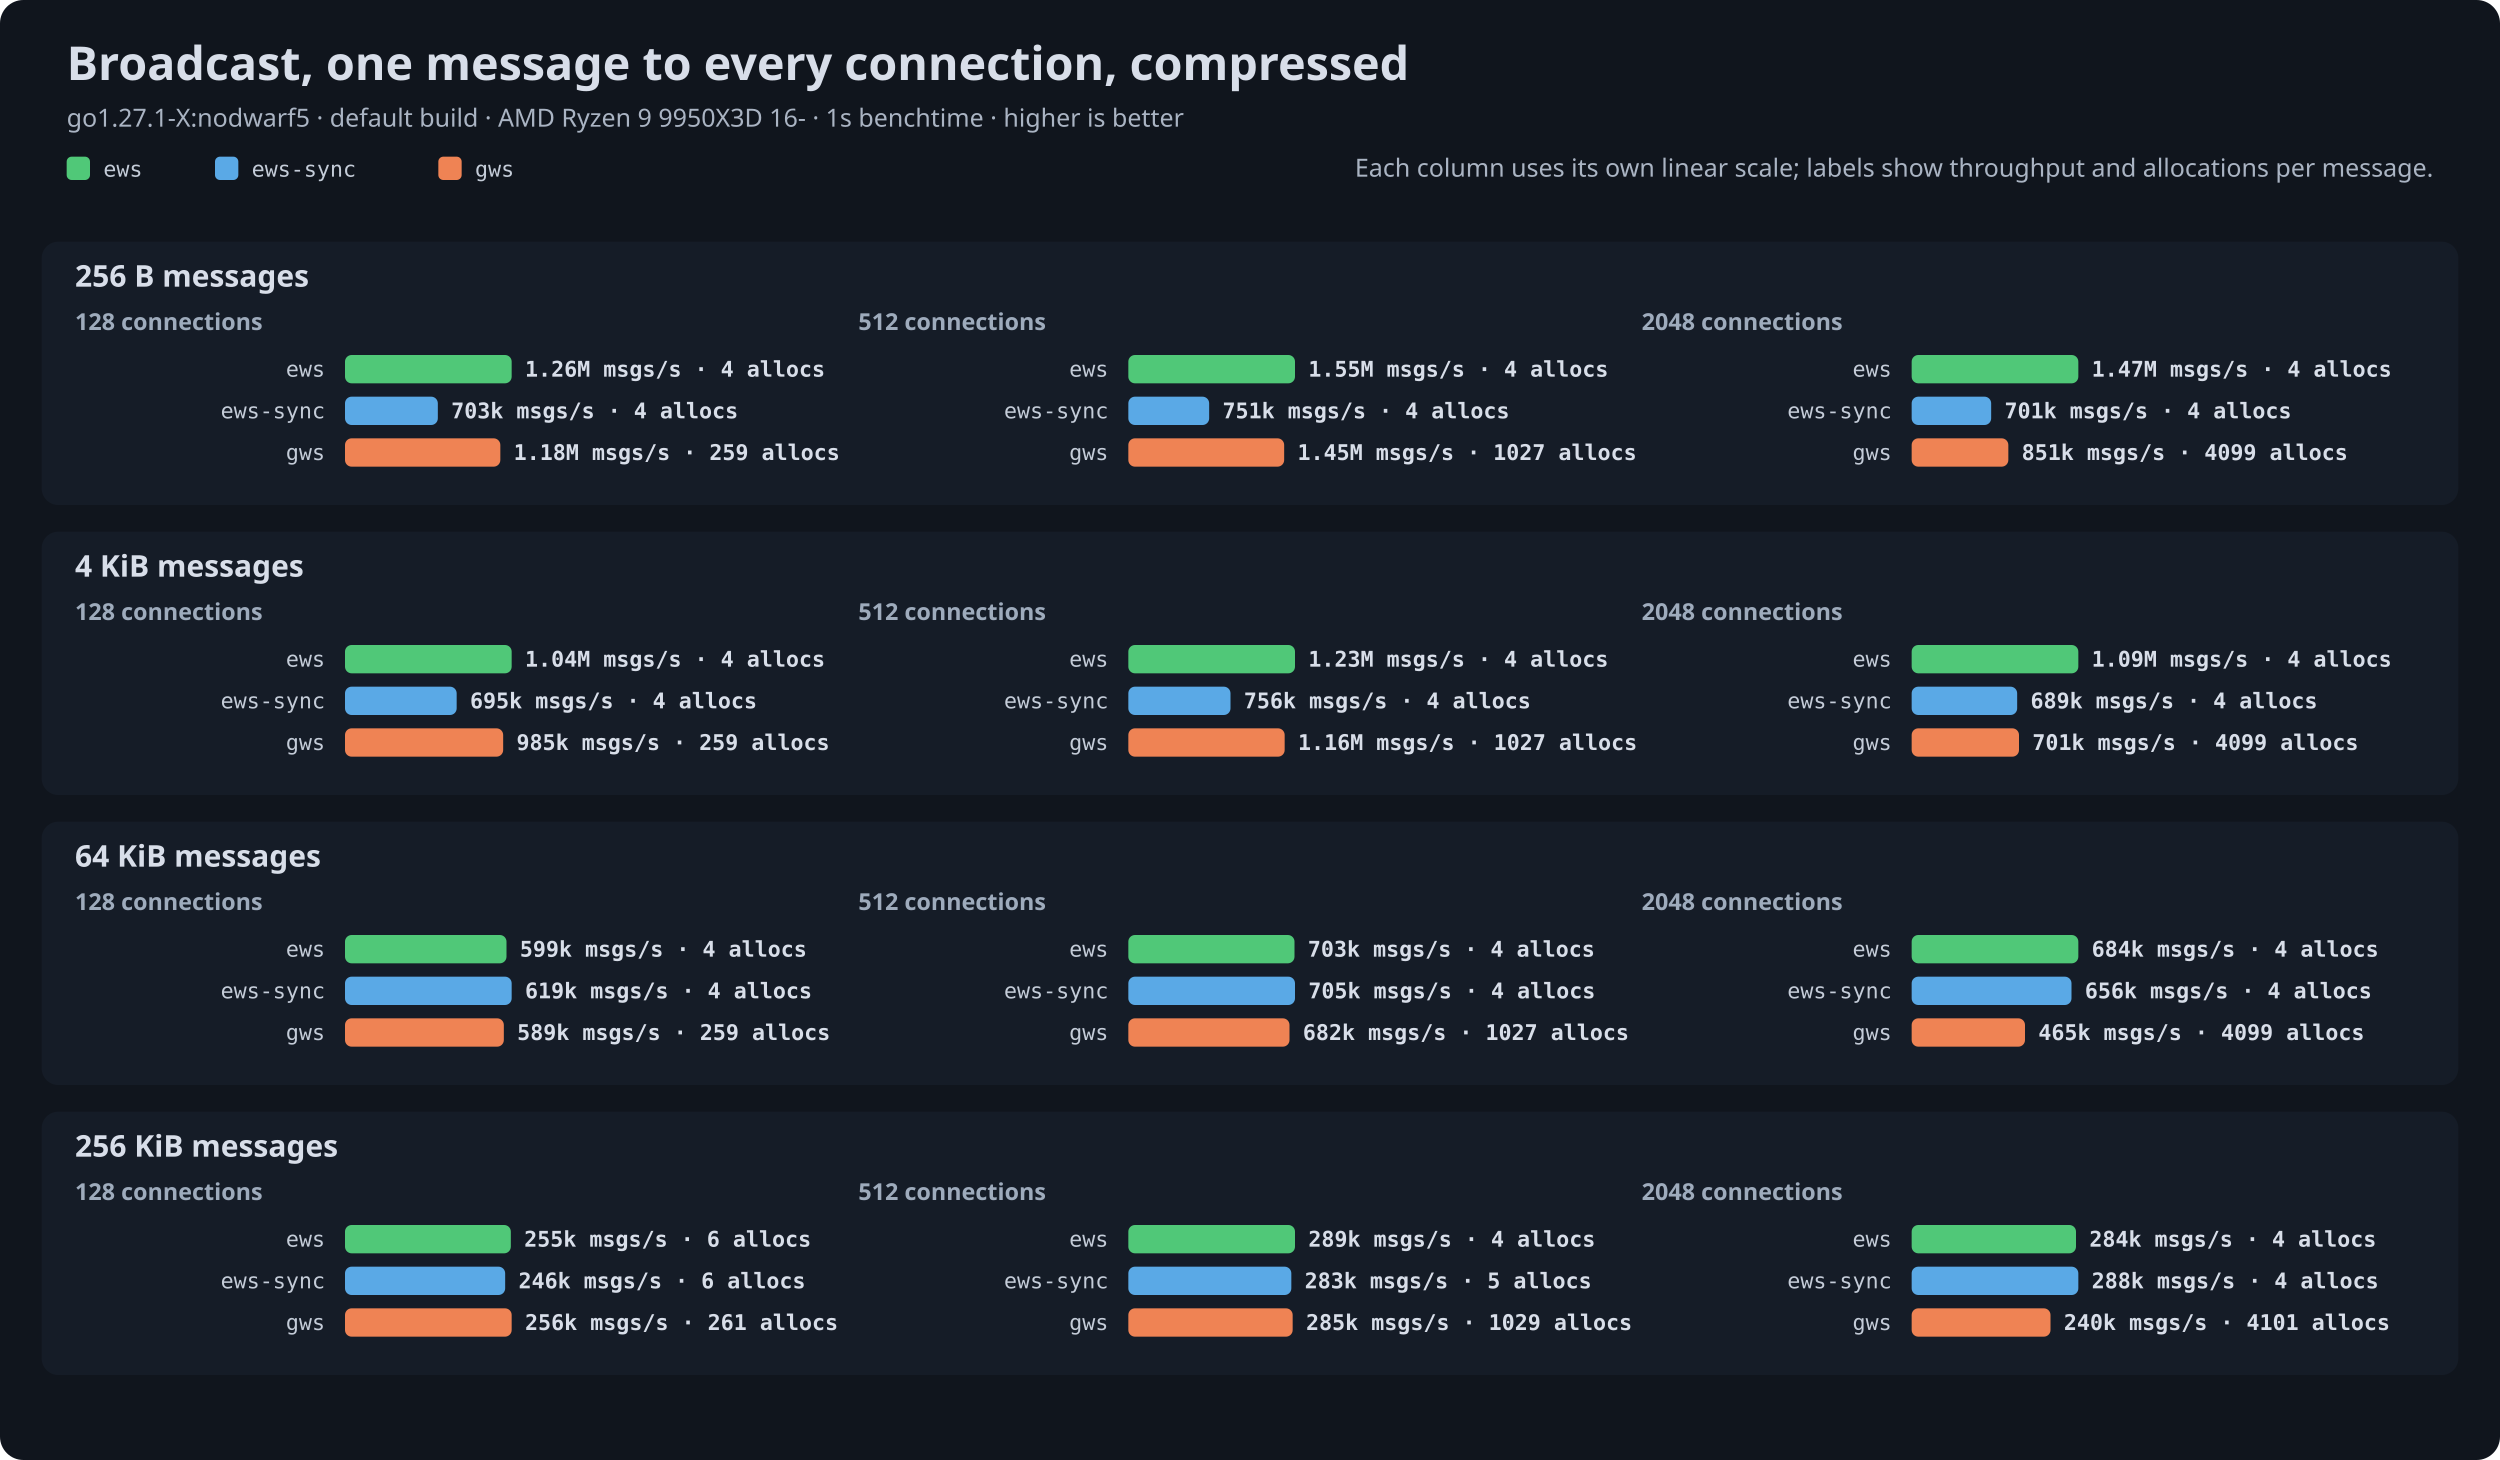
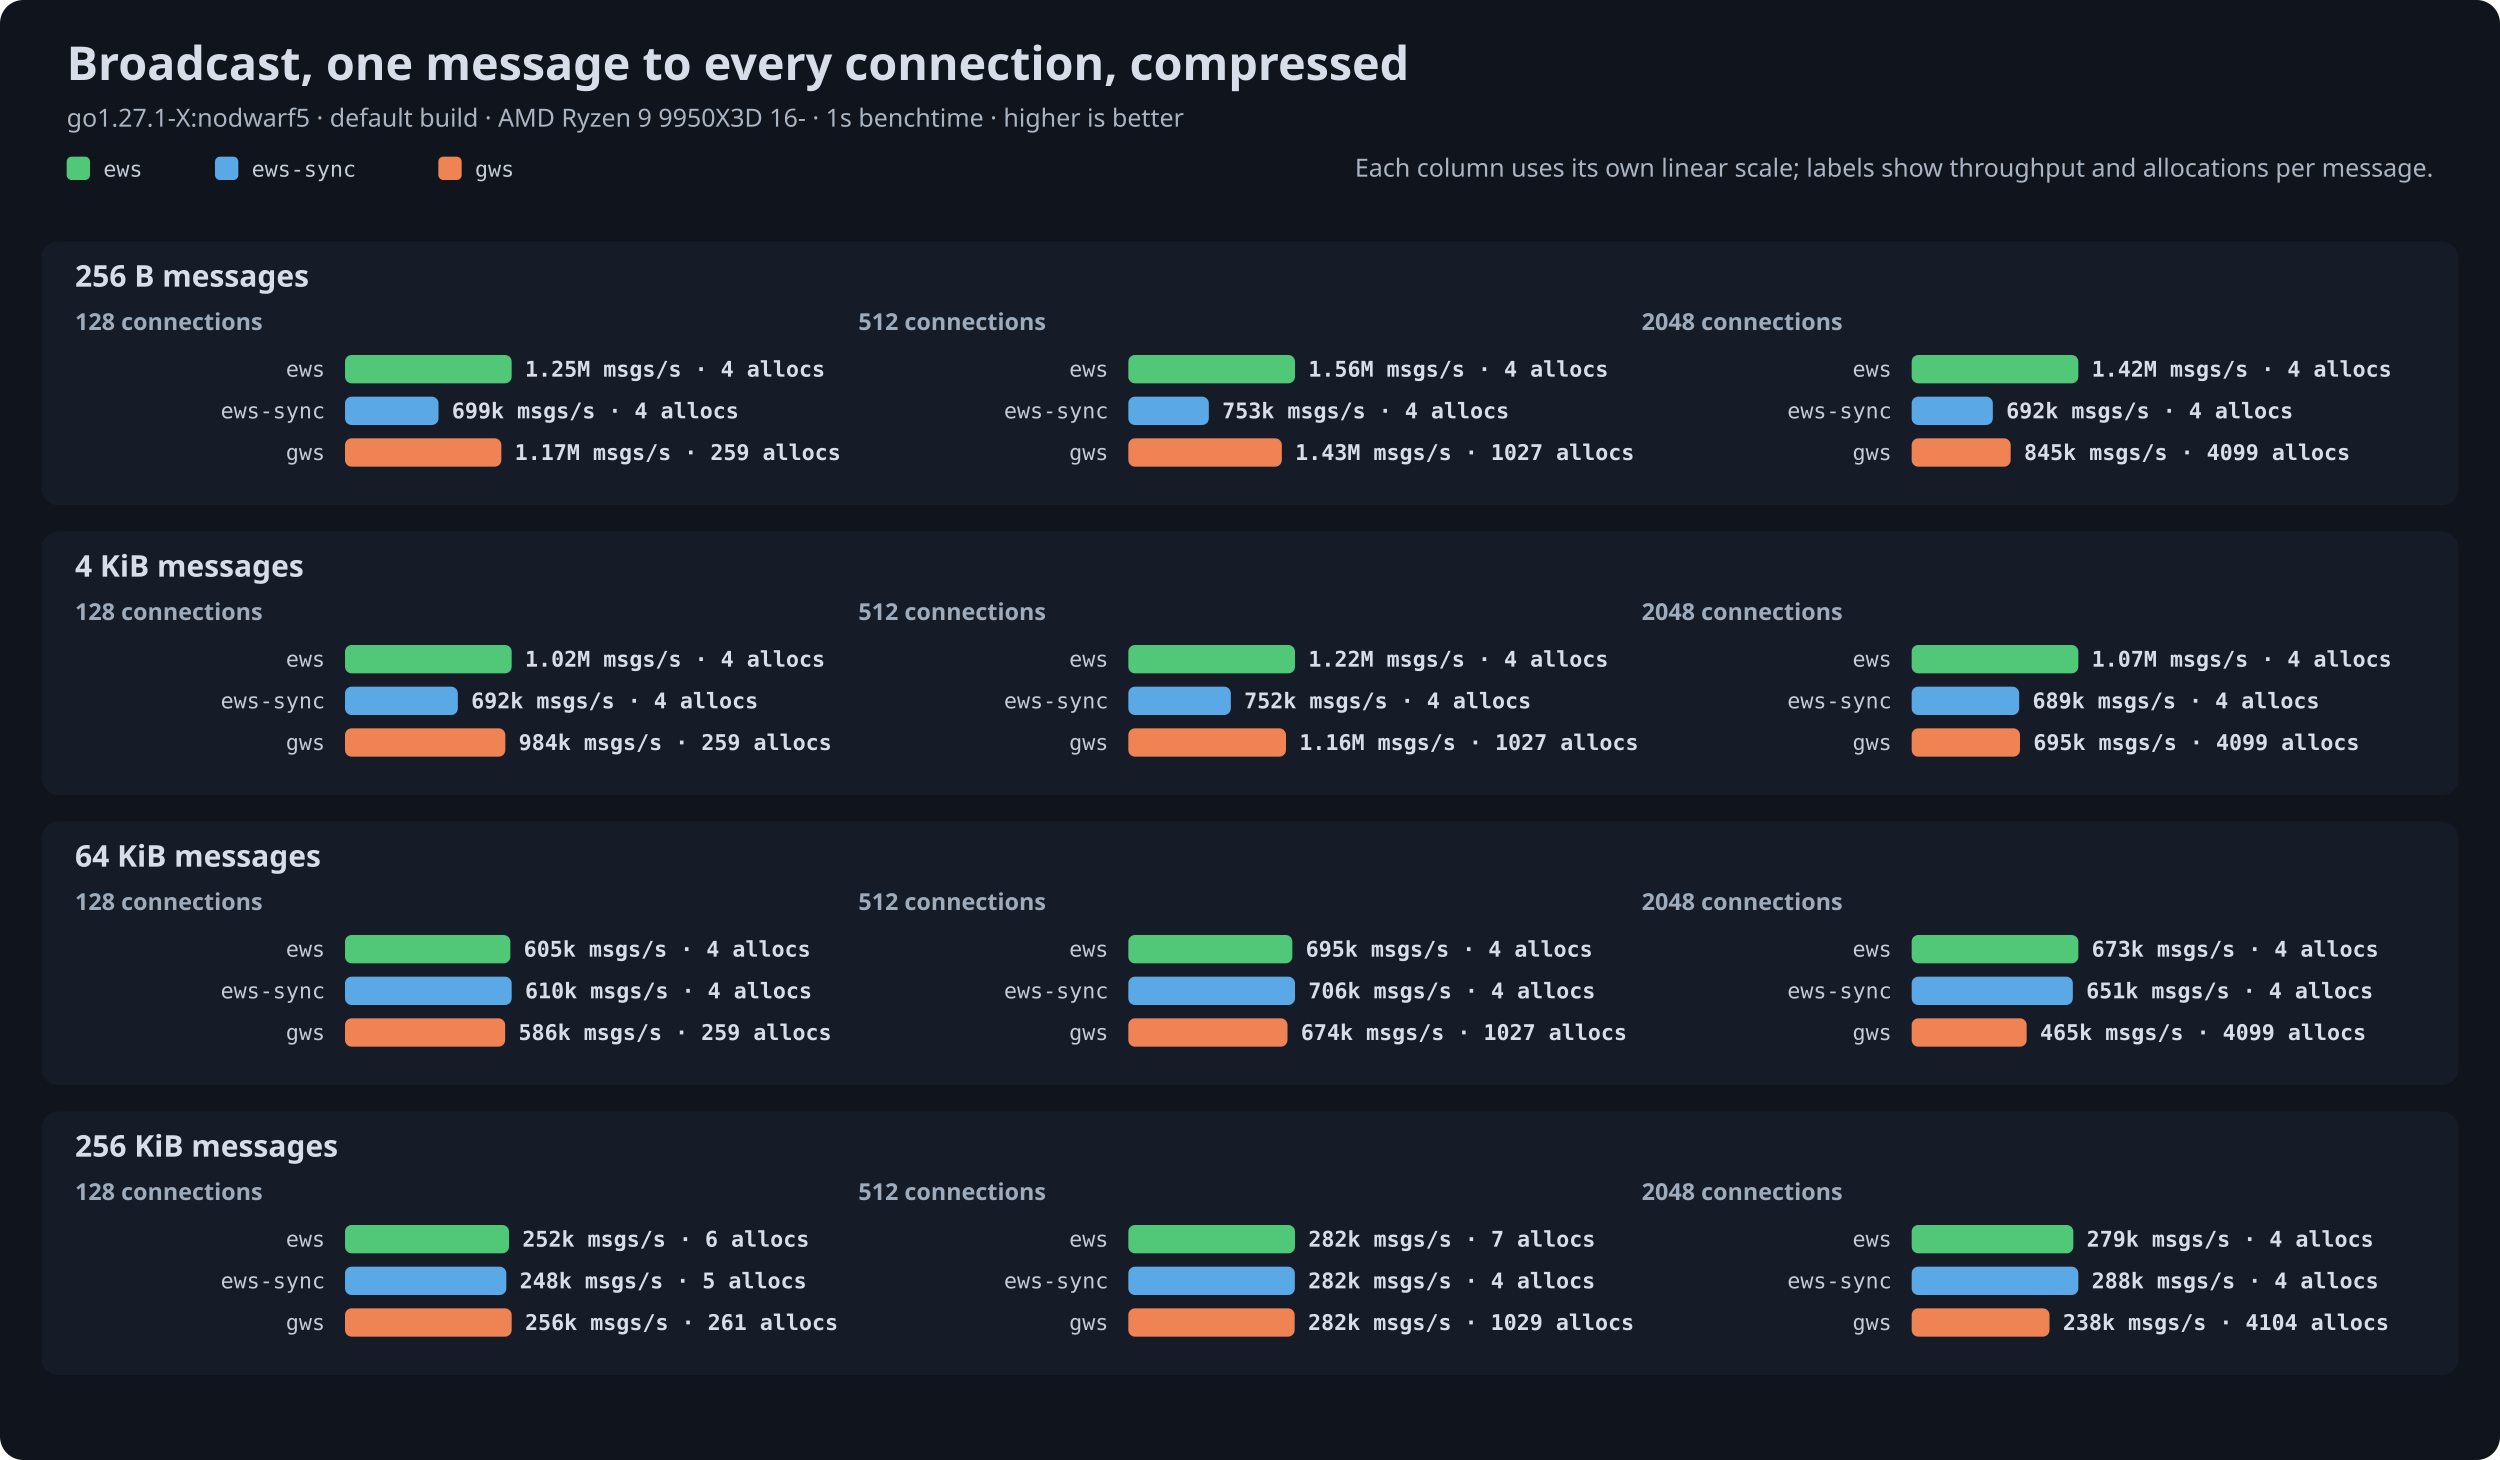
<svg xmlns="http://www.w3.org/2000/svg" width="1500" height="876" viewBox="0 0 1500 876" role="img" aria-labelledby="title desc">
  <style>text{font-family:ui-monospace,SFMono-Regular,Menlo,Consolas,monospace;fill:#d8dee9}.title{font-family:ui-sans-serif,system-ui,sans-serif;font-size:28px;font-weight:700}.subtitle{font-family:ui-sans-serif,system-ui,sans-serif;font-size:15px;fill:#aab4c3}.group{font-family:ui-sans-serif,system-ui,sans-serif;font-size:18px;font-weight:650}.contract{font-family:ui-sans-serif,system-ui,sans-serif;font-size:14px;font-weight:650;fill:#9eabbc}.series{font-size:13px;fill:#c4ccd8}.value{font-size:13px;font-weight:650}.panel{fill:#151c27}</style>
  <rect width="1500" height="876" rx="14" fill="#10151d" />
  <text class="title" x="40" y="48">Broadcast, one message to every connection, compressed</text>
  <text class="subtitle" x="40" y="76">go1.27.1-X:nodwarf5 · default build · AMD Ryzen 9 9950X3D 16- · 1s benchtime · higher is better</text>
  <rect x="40" y="94" width="14" height="14" rx="3" fill="#50c878" />
  <text class="series" x="62" y="106">ews</text>
  <rect x="129" y="94" width="14" height="14" rx="3" fill="#5aa9e6" />
  <text class="series" x="151" y="106">ews-sync</text>
  <rect x="263" y="94" width="14" height="14" rx="3" fill="#ef8354" />
  <text class="series" x="285" y="106">gws</text>
  <text class="subtitle" x="1460" y="106" text-anchor="end">Each column uses its own linear scale; labels show throughput and allocations per message.</text>
  <g transform="translate(0,145)">
    <rect class="panel" x="25" y="0" width="1450" height="158" rx="10" />
    <text class="group" x="45" y="27">256 B messages</text>
    <text class="contract" x="45" y="53">128 connections</text>
    <text class="series" x="195" y="81" text-anchor="end">ews</text>
    <rect x="207" y="68" width="100.0" height="17" rx="4" fill="#50c878" />
-     <text class="value" x="315.0" y="81">1.26M msgs/s · 4 allocs</text>
+     <text class="value" x="315.0" y="81">1.25M msgs/s · 4 allocs</text>
    <text class="series" x="195" y="106" text-anchor="end">ews-sync</text>
-     <rect x="207" y="93" width="55.7" height="17" rx="4" fill="#5aa9e6" />
-     <text class="value" x="270.7" y="106">703k msgs/s · 4 allocs</text>
+     <rect x="207" y="93" width="56.1" height="17" rx="4" fill="#5aa9e6" />
+     <text class="value" x="271.1" y="106">699k msgs/s · 4 allocs</text>
    <text class="series" x="195" y="131" text-anchor="end">gws</text>
-     <rect x="207" y="118" width="93.2" height="17" rx="4" fill="#ef8354" />
-     <text class="value" x="308.2" y="131">1.18M msgs/s · 259 allocs</text>
+     <rect x="207" y="118" width="93.8" height="17" rx="4" fill="#ef8354" />
+     <text class="value" x="308.8" y="131">1.17M msgs/s · 259 allocs</text>
    <text class="contract" x="515" y="53">512 connections</text>
    <text class="series" x="665" y="81" text-anchor="end">ews</text>
    <rect x="677" y="68" width="100.0" height="17" rx="4" fill="#50c878" />
-     <text class="value" x="785.0" y="81">1.55M msgs/s · 4 allocs</text>
+     <text class="value" x="785.0" y="81">1.56M msgs/s · 4 allocs</text>
    <text class="series" x="665" y="106" text-anchor="end">ews-sync</text>
-     <rect x="677" y="93" width="48.5" height="17" rx="4" fill="#5aa9e6" />
-     <text class="value" x="733.5" y="106">751k msgs/s · 4 allocs</text>
+     <rect x="677" y="93" width="48.3" height="17" rx="4" fill="#5aa9e6" />
+     <text class="value" x="733.3" y="106">753k msgs/s · 4 allocs</text>
    <text class="series" x="665" y="131" text-anchor="end">gws</text>
-     <rect x="677" y="118" width="93.5" height="17" rx="4" fill="#ef8354" />
-     <text class="value" x="778.5" y="131">1.45M msgs/s · 1027 allocs</text>
+     <rect x="677" y="118" width="92.1" height="17" rx="4" fill="#ef8354" />
+     <text class="value" x="777.1" y="131">1.43M msgs/s · 1027 allocs</text>
    <text class="contract" x="985" y="53">2048 connections</text>
    <text class="series" x="1135" y="81" text-anchor="end">ews</text>
    <rect x="1147" y="68" width="100.0" height="17" rx="4" fill="#50c878" />
-     <text class="value" x="1255.0" y="81">1.47M msgs/s · 4 allocs</text>
+     <text class="value" x="1255.0" y="81">1.42M msgs/s · 4 allocs</text>
    <text class="series" x="1135" y="106" text-anchor="end">ews-sync</text>
-     <rect x="1147" y="93" width="47.7" height="17" rx="4" fill="#5aa9e6" />
-     <text class="value" x="1202.7" y="106">701k msgs/s · 4 allocs</text>
+     <rect x="1147" y="93" width="48.7" height="17" rx="4" fill="#5aa9e6" />
+     <text class="value" x="1203.7" y="106">692k msgs/s · 4 allocs</text>
    <text class="series" x="1135" y="131" text-anchor="end">gws</text>
-     <rect x="1147" y="118" width="58.0" height="17" rx="4" fill="#ef8354" />
-     <text class="value" x="1213.0" y="131">851k msgs/s · 4099 allocs</text>
+     <rect x="1147" y="118" width="59.4" height="17" rx="4" fill="#ef8354" />
+     <text class="value" x="1214.4" y="131">845k msgs/s · 4099 allocs</text>
  </g>
  <g transform="translate(0,319)">
    <rect class="panel" x="25" y="0" width="1450" height="158" rx="10" />
    <text class="group" x="45" y="27">4 KiB messages</text>
    <text class="contract" x="45" y="53">128 connections</text>
    <text class="series" x="195" y="81" text-anchor="end">ews</text>
    <rect x="207" y="68" width="100.0" height="17" rx="4" fill="#50c878" />
-     <text class="value" x="315.0" y="81">1.04M msgs/s · 4 allocs</text>
+     <text class="value" x="315.0" y="81">1.02M msgs/s · 4 allocs</text>
    <text class="series" x="195" y="106" text-anchor="end">ews-sync</text>
-     <rect x="207" y="93" width="67.0" height="17" rx="4" fill="#5aa9e6" />
-     <text class="value" x="282.0" y="106">695k msgs/s · 4 allocs</text>
+     <rect x="207" y="93" width="67.7" height="17" rx="4" fill="#5aa9e6" />
+     <text class="value" x="282.7" y="106">692k msgs/s · 4 allocs</text>
    <text class="series" x="195" y="131" text-anchor="end">gws</text>
-     <rect x="207" y="118" width="94.9" height="17" rx="4" fill="#ef8354" />
-     <text class="value" x="309.9" y="131">985k msgs/s · 259 allocs</text>
+     <rect x="207" y="118" width="96.2" height="17" rx="4" fill="#ef8354" />
+     <text class="value" x="311.2" y="131">984k msgs/s · 259 allocs</text>
    <text class="contract" x="515" y="53">512 connections</text>
    <text class="series" x="665" y="81" text-anchor="end">ews</text>
    <rect x="677" y="68" width="100.0" height="17" rx="4" fill="#50c878" />
-     <text class="value" x="785.0" y="81">1.23M msgs/s · 4 allocs</text>
+     <text class="value" x="785.0" y="81">1.22M msgs/s · 4 allocs</text>
    <text class="series" x="665" y="106" text-anchor="end">ews-sync</text>
-     <rect x="677" y="93" width="61.3" height="17" rx="4" fill="#5aa9e6" />
-     <text class="value" x="746.3" y="106">756k msgs/s · 4 allocs</text>
+     <rect x="677" y="93" width="61.5" height="17" rx="4" fill="#5aa9e6" />
+     <text class="value" x="746.5" y="106">752k msgs/s · 4 allocs</text>
    <text class="series" x="665" y="131" text-anchor="end">gws</text>
-     <rect x="677" y="118" width="93.8" height="17" rx="4" fill="#ef8354" />
-     <text class="value" x="778.8" y="131">1.16M msgs/s · 1027 allocs</text>
+     <rect x="677" y="118" width="94.6" height="17" rx="4" fill="#ef8354" />
+     <text class="value" x="779.6" y="131">1.16M msgs/s · 1027 allocs</text>
    <text class="contract" x="985" y="53">2048 connections</text>
    <text class="series" x="1135" y="81" text-anchor="end">ews</text>
    <rect x="1147" y="68" width="100.0" height="17" rx="4" fill="#50c878" />
-     <text class="value" x="1255.0" y="81">1.09M msgs/s · 4 allocs</text>
+     <text class="value" x="1255.0" y="81">1.07M msgs/s · 4 allocs</text>
    <text class="series" x="1135" y="106" text-anchor="end">ews-sync</text>
-     <rect x="1147" y="93" width="63.3" height="17" rx="4" fill="#5aa9e6" />
-     <text class="value" x="1218.3" y="106">689k msgs/s · 4 allocs</text>
+     <rect x="1147" y="93" width="64.5" height="17" rx="4" fill="#5aa9e6" />
+     <text class="value" x="1219.5" y="106">689k msgs/s · 4 allocs</text>
    <text class="series" x="1135" y="131" text-anchor="end">gws</text>
-     <rect x="1147" y="118" width="64.4" height="17" rx="4" fill="#ef8354" />
-     <text class="value" x="1219.4" y="131">701k msgs/s · 4099 allocs</text>
+     <rect x="1147" y="118" width="65.0" height="17" rx="4" fill="#ef8354" />
+     <text class="value" x="1220.0" y="131">695k msgs/s · 4099 allocs</text>
  </g>
  <g transform="translate(0,493)">
    <rect class="panel" x="25" y="0" width="1450" height="158" rx="10" />
    <text class="group" x="45" y="27">64 KiB messages</text>
    <text class="contract" x="45" y="53">128 connections</text>
    <text class="series" x="195" y="81" text-anchor="end">ews</text>
-     <rect x="207" y="68" width="96.9" height="17" rx="4" fill="#50c878" />
-     <text class="value" x="311.9" y="81">599k msgs/s · 4 allocs</text>
+     <rect x="207" y="68" width="99.2" height="17" rx="4" fill="#50c878" />
+     <text class="value" x="314.2" y="81">605k msgs/s · 4 allocs</text>
    <text class="series" x="195" y="106" text-anchor="end">ews-sync</text>
    <rect x="207" y="93" width="100.0" height="17" rx="4" fill="#5aa9e6" />
-     <text class="value" x="315.0" y="106">619k msgs/s · 4 allocs</text>
+     <text class="value" x="315.0" y="106">610k msgs/s · 4 allocs</text>
    <text class="series" x="195" y="131" text-anchor="end">gws</text>
-     <rect x="207" y="118" width="95.3" height="17" rx="4" fill="#ef8354" />
-     <text class="value" x="310.3" y="131">589k msgs/s · 259 allocs</text>
+     <rect x="207" y="118" width="96.1" height="17" rx="4" fill="#ef8354" />
+     <text class="value" x="311.1" y="131">586k msgs/s · 259 allocs</text>
    <text class="contract" x="515" y="53">512 connections</text>
    <text class="series" x="665" y="81" text-anchor="end">ews</text>
-     <rect x="677" y="68" width="99.7" height="17" rx="4" fill="#50c878" />
-     <text class="value" x="784.7" y="81">703k msgs/s · 4 allocs</text>
+     <rect x="677" y="68" width="98.4" height="17" rx="4" fill="#50c878" />
+     <text class="value" x="783.4" y="81">695k msgs/s · 4 allocs</text>
    <text class="series" x="665" y="106" text-anchor="end">ews-sync</text>
    <rect x="677" y="93" width="100.0" height="17" rx="4" fill="#5aa9e6" />
-     <text class="value" x="785.0" y="106">705k msgs/s · 4 allocs</text>
+     <text class="value" x="785.0" y="106">706k msgs/s · 4 allocs</text>
    <text class="series" x="665" y="131" text-anchor="end">gws</text>
-     <rect x="677" y="118" width="96.7" height="17" rx="4" fill="#ef8354" />
-     <text class="value" x="781.7" y="131">682k msgs/s · 1027 allocs</text>
+     <rect x="677" y="118" width="95.5" height="17" rx="4" fill="#ef8354" />
+     <text class="value" x="780.5" y="131">674k msgs/s · 1027 allocs</text>
    <text class="contract" x="985" y="53">2048 connections</text>
    <text class="series" x="1135" y="81" text-anchor="end">ews</text>
    <rect x="1147" y="68" width="100.0" height="17" rx="4" fill="#50c878" />
-     <text class="value" x="1255.0" y="81">684k msgs/s · 4 allocs</text>
+     <text class="value" x="1255.0" y="81">673k msgs/s · 4 allocs</text>
    <text class="series" x="1135" y="106" text-anchor="end">ews-sync</text>
-     <rect x="1147" y="93" width="95.9" height="17" rx="4" fill="#5aa9e6" />
-     <text class="value" x="1250.9" y="106">656k msgs/s · 4 allocs</text>
+     <rect x="1147" y="93" width="96.7" height="17" rx="4" fill="#5aa9e6" />
+     <text class="value" x="1251.7" y="106">651k msgs/s · 4 allocs</text>
    <text class="series" x="1135" y="131" text-anchor="end">gws</text>
-     <rect x="1147" y="118" width="68.0" height="17" rx="4" fill="#ef8354" />
-     <text class="value" x="1223.0" y="131">465k msgs/s · 4099 allocs</text>
+     <rect x="1147" y="118" width="69.0" height="17" rx="4" fill="#ef8354" />
+     <text class="value" x="1224.0" y="131">465k msgs/s · 4099 allocs</text>
  </g>
  <g transform="translate(0,667)">
    <rect class="panel" x="25" y="0" width="1450" height="158" rx="10" />
    <text class="group" x="45" y="27">256 KiB messages</text>
    <text class="contract" x="45" y="53">128 connections</text>
    <text class="series" x="195" y="81" text-anchor="end">ews</text>
-     <rect x="207" y="68" width="99.5" height="17" rx="4" fill="#50c878" />
-     <text class="value" x="314.5" y="81">255k msgs/s · 6 allocs</text>
+     <rect x="207" y="68" width="98.4" height="17" rx="4" fill="#50c878" />
+     <text class="value" x="313.4" y="81">252k msgs/s · 6 allocs</text>
    <text class="series" x="195" y="106" text-anchor="end">ews-sync</text>
-     <rect x="207" y="93" width="96.1" height="17" rx="4" fill="#5aa9e6" />
-     <text class="value" x="311.1" y="106">246k msgs/s · 6 allocs</text>
+     <rect x="207" y="93" width="96.8" height="17" rx="4" fill="#5aa9e6" />
+     <text class="value" x="311.8" y="106">248k msgs/s · 5 allocs</text>
    <text class="series" x="195" y="131" text-anchor="end">gws</text>
    <rect x="207" y="118" width="100.0" height="17" rx="4" fill="#ef8354" />
    <text class="value" x="315.0" y="131">256k msgs/s · 261 allocs</text>
    <text class="contract" x="515" y="53">512 connections</text>
    <text class="series" x="665" y="81" text-anchor="end">ews</text>
    <rect x="677" y="68" width="100.0" height="17" rx="4" fill="#50c878" />
-     <text class="value" x="785.0" y="81">289k msgs/s · 4 allocs</text>
+     <text class="value" x="785.0" y="81">282k msgs/s · 7 allocs</text>
    <text class="series" x="665" y="106" text-anchor="end">ews-sync</text>
-     <rect x="677" y="93" width="97.8" height="17" rx="4" fill="#5aa9e6" />
-     <text class="value" x="782.8" y="106">283k msgs/s · 5 allocs</text>
+     <rect x="677" y="93" width="99.9" height="17" rx="4" fill="#5aa9e6" />
+     <text class="value" x="784.9" y="106">282k msgs/s · 4 allocs</text>
    <text class="series" x="665" y="131" text-anchor="end">gws</text>
-     <rect x="677" y="118" width="98.6" height="17" rx="4" fill="#ef8354" />
-     <text class="value" x="783.6" y="131">285k msgs/s · 1029 allocs</text>
+     <rect x="677" y="118" width="99.8" height="17" rx="4" fill="#ef8354" />
+     <text class="value" x="784.8" y="131">282k msgs/s · 1029 allocs</text>
    <text class="contract" x="985" y="53">2048 connections</text>
    <text class="series" x="1135" y="81" text-anchor="end">ews</text>
-     <rect x="1147" y="68" width="98.6" height="17" rx="4" fill="#50c878" />
-     <text class="value" x="1253.6" y="81">284k msgs/s · 4 allocs</text>
+     <rect x="1147" y="68" width="97.0" height="17" rx="4" fill="#50c878" />
+     <text class="value" x="1252.0" y="81">279k msgs/s · 4 allocs</text>
    <text class="series" x="1135" y="106" text-anchor="end">ews-sync</text>
    <rect x="1147" y="93" width="100.0" height="17" rx="4" fill="#5aa9e6" />
    <text class="value" x="1255.0" y="106">288k msgs/s · 4 allocs</text>
    <text class="series" x="1135" y="131" text-anchor="end">gws</text>
-     <rect x="1147" y="118" width="83.3" height="17" rx="4" fill="#ef8354" />
-     <text class="value" x="1238.3" y="131">240k msgs/s · 4101 allocs</text>
+     <rect x="1147" y="118" width="82.7" height="17" rx="4" fill="#ef8354" />
+     <text class="value" x="1237.7" y="131">238k msgs/s · 4104 allocs</text>
  </g>
</svg>
